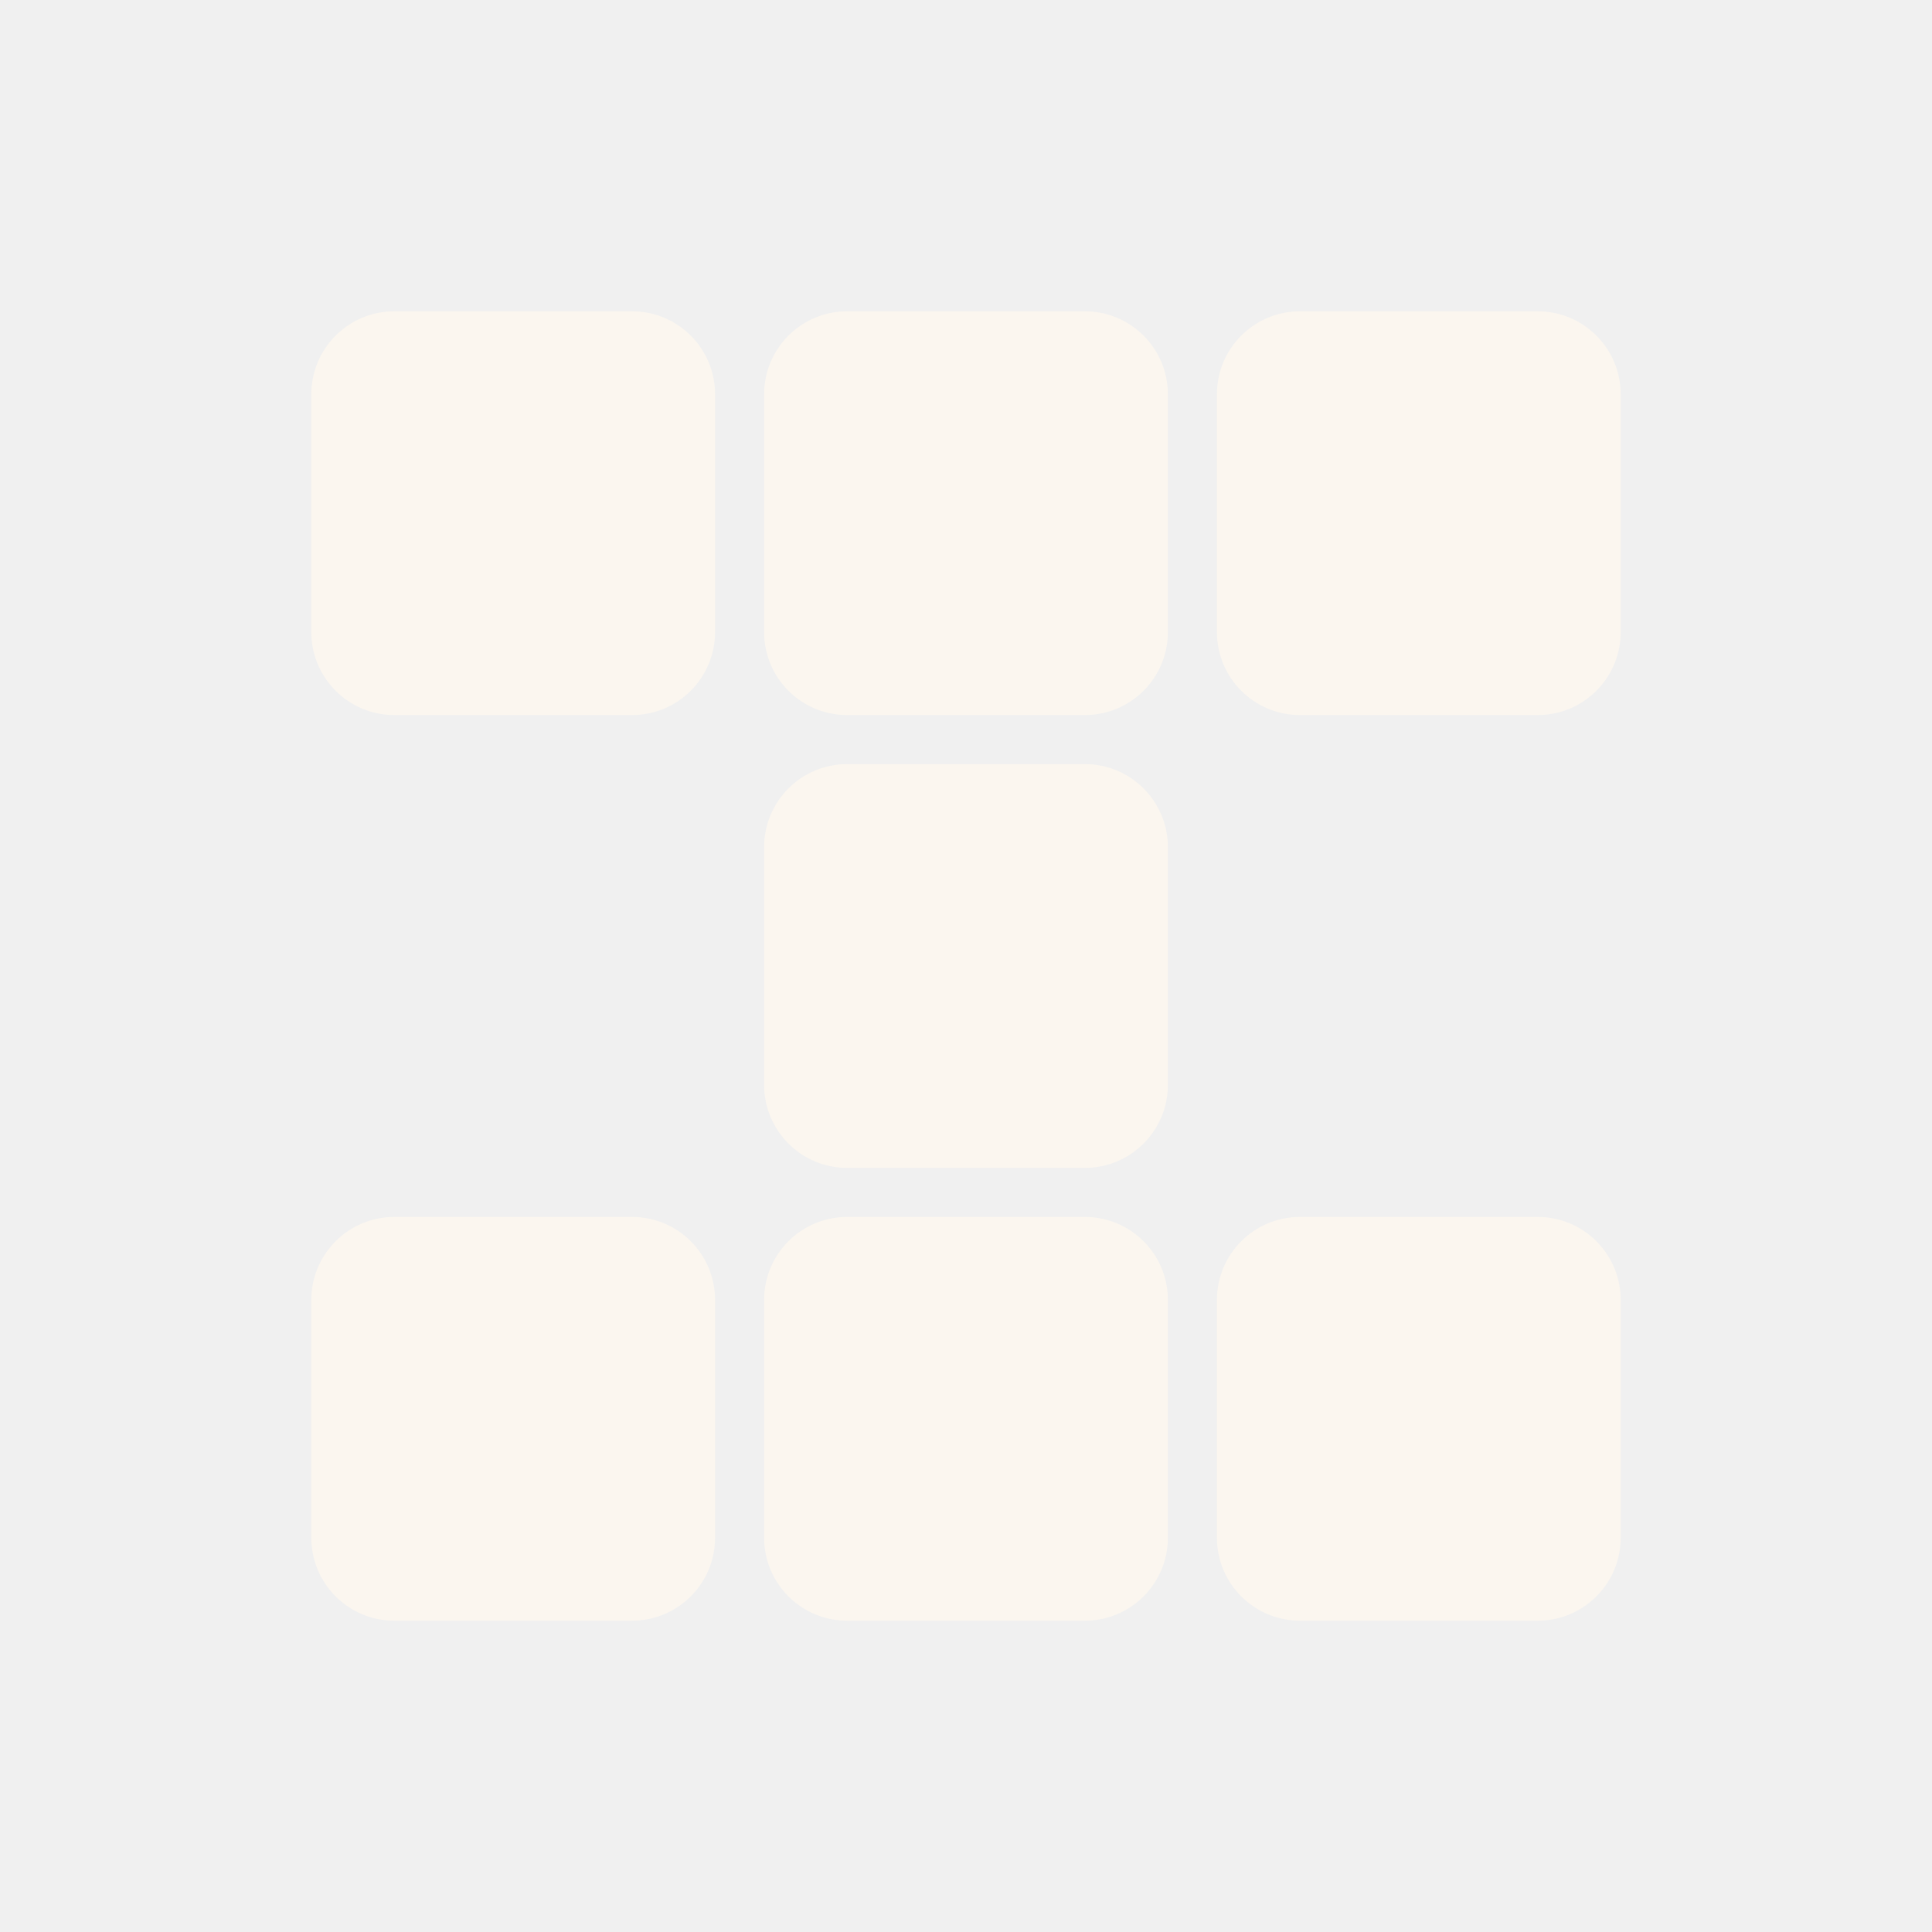
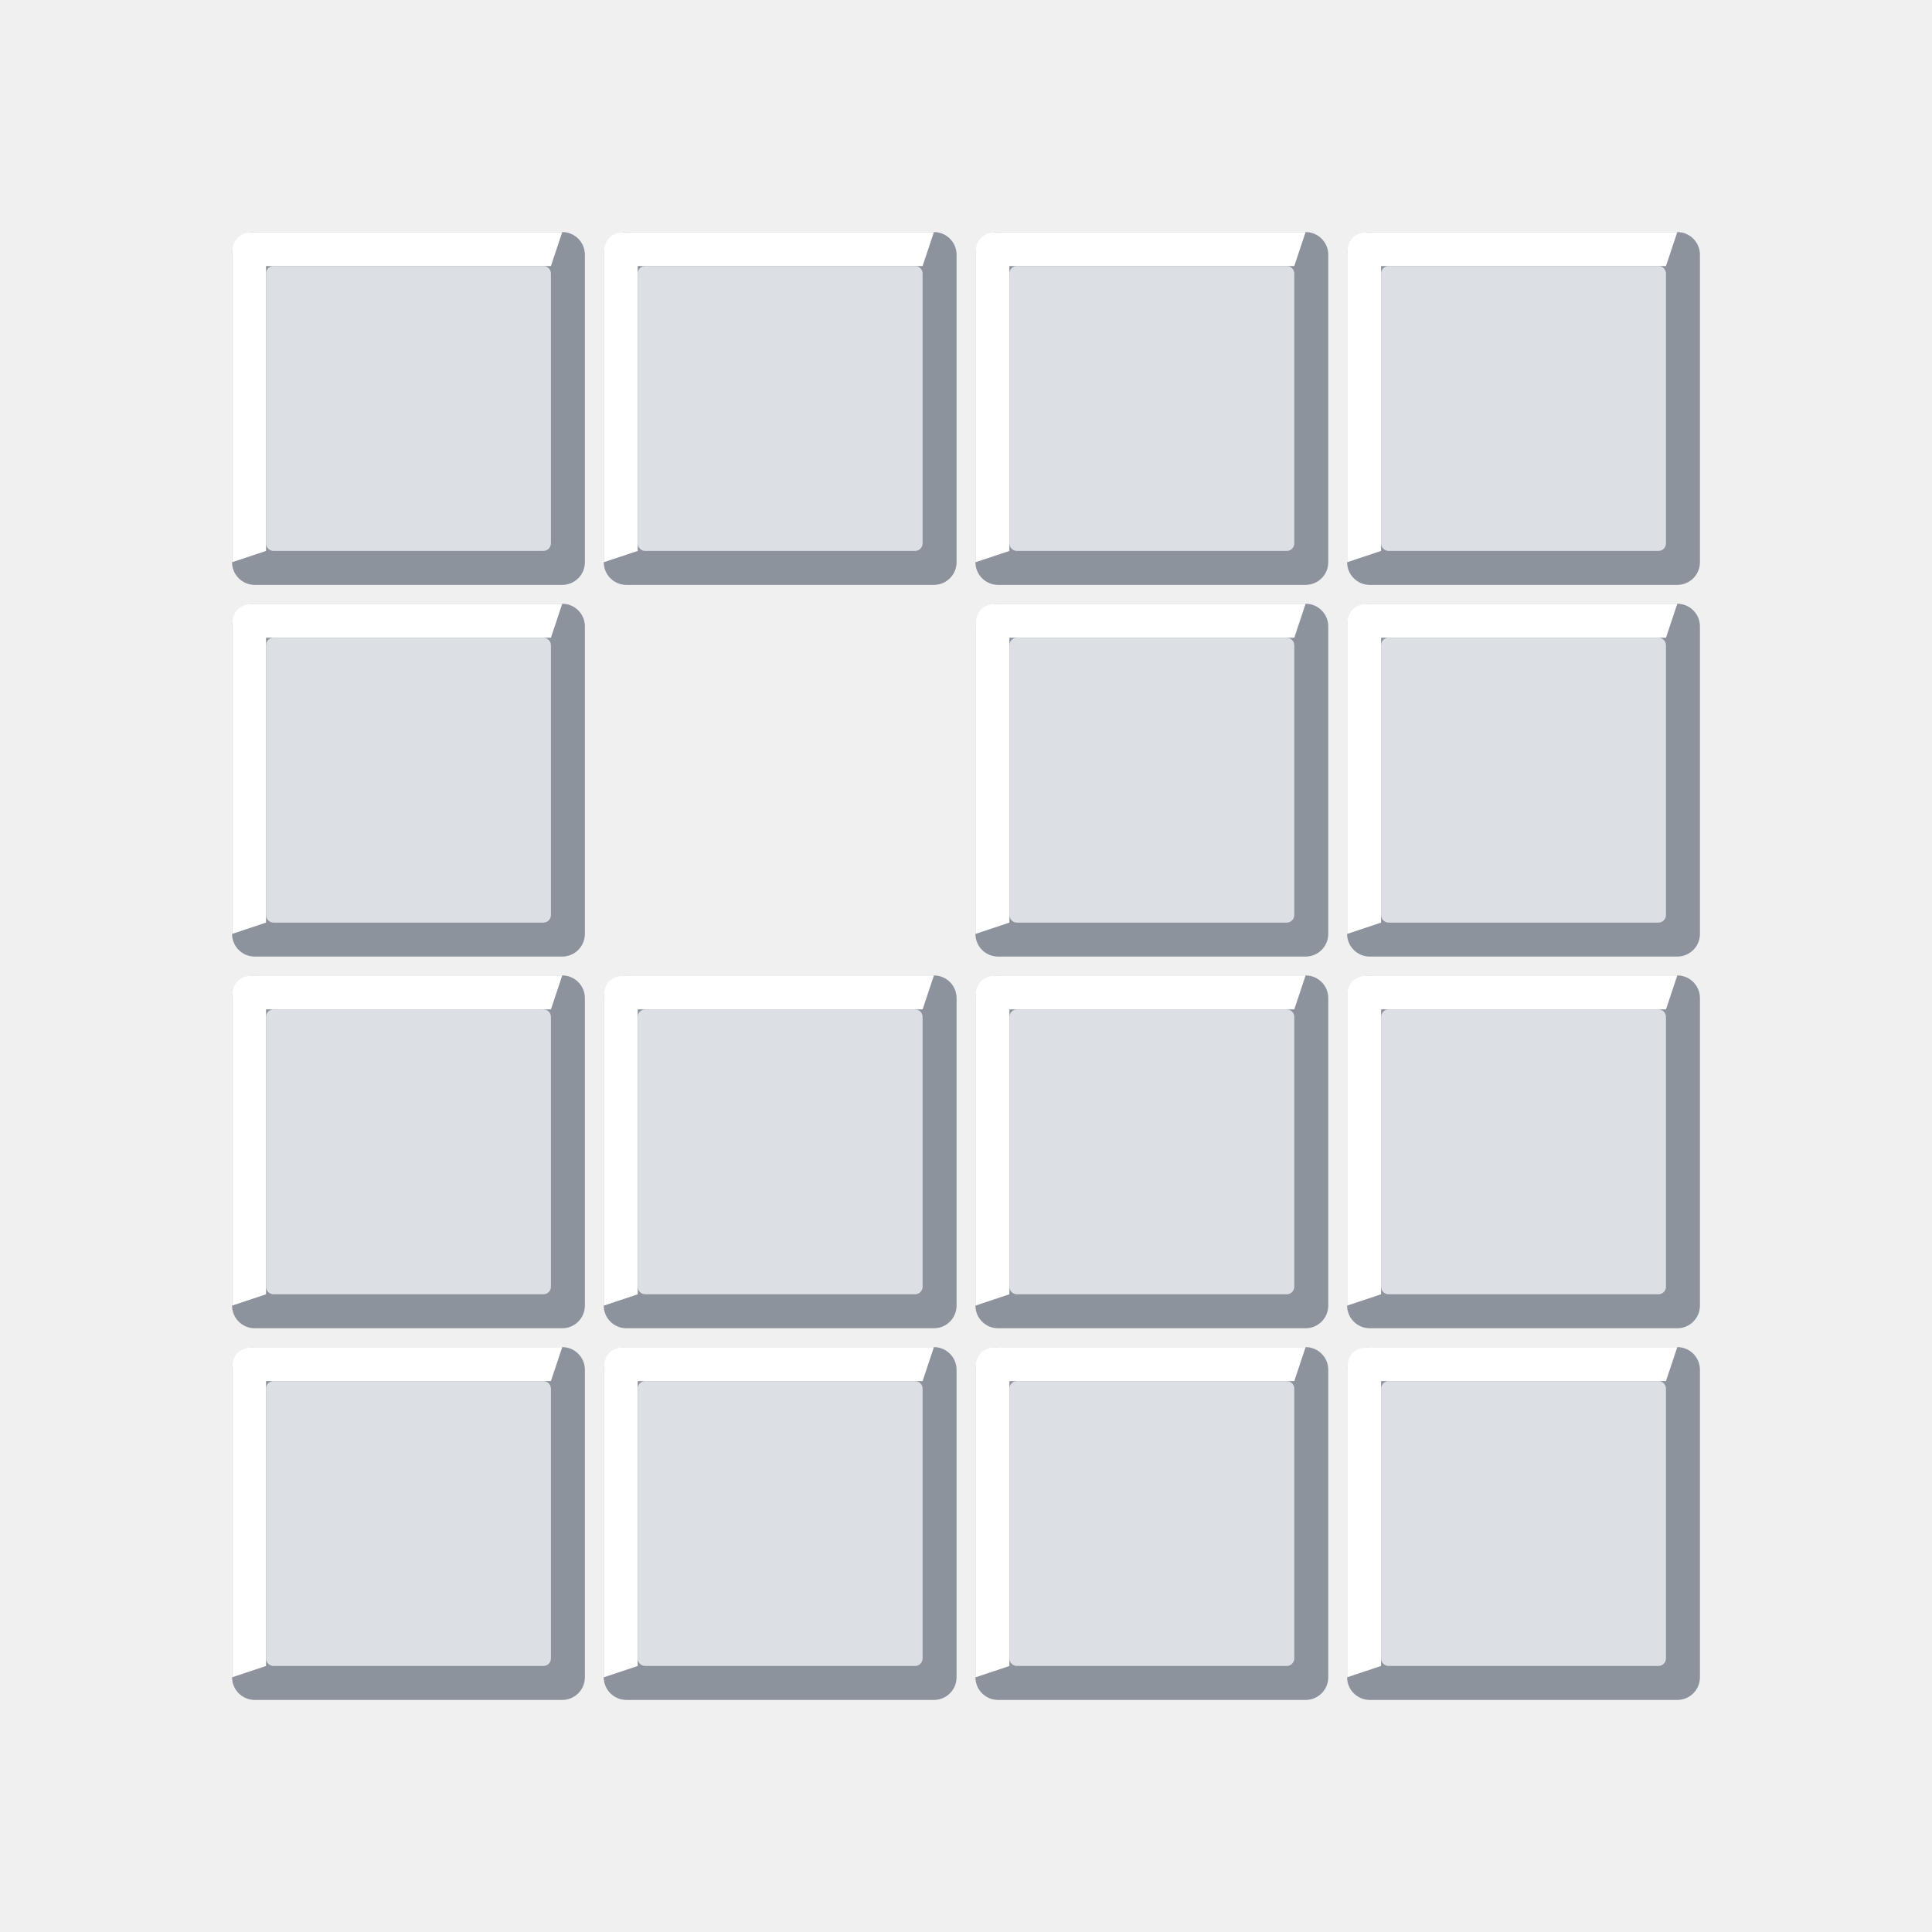
<svg xmlns="http://www.w3.org/2000/svg" width="1024" height="1024" viewBox="0 0 1024 1024">
-   <rect x="165" y="165" width="214" height="214" rx="44" fill="#FBF6EF" />
-   <rect x="405" y="165" width="214" height="214" rx="44" fill="#FBF6EF" />
-   <rect x="645" y="165" width="214" height="214" rx="44" fill="#FBF6EF" />
-   <rect x="405" y="405" width="214" height="214" rx="44" fill="#FBF6EF" />
-   <rect x="165" y="645" width="214" height="214" rx="44" fill="#FBF6EF" />
-   <rect x="405" y="645" width="214" height="214" rx="44" fill="#FBF6EF" />
-   <rect x="645" y="645" width="214" height="214" rx="44" fill="#FBF6EF" />
+   <rect x="123" y="123" width="187" height="187" rx="12" fill="#8C939D" />
+   <path d="M 135 123 H 298 L 292 141 H 141 V 292 L 123 298 V 135 Q 123 123 135 123 Z" fill="#FFFFFF" />
+   <rect x="141" y="141" width="151" height="151" rx="4" fill="#DCDFE4" />
+   <rect x="320" y="123" width="187" height="187" rx="12" fill="#8C939D" />
+   <path d="M 332 123 H 495 L 489 141 H 338 V 292 L 320 298 V 135 Q 320 123 332 123 Z" fill="#FFFFFF" />
+   <rect x="338" y="141" width="151" height="151" rx="4" fill="#DCDFE4" />
+   <rect x="517" y="123" width="187" height="187" rx="12" fill="#8C939D" />
+   <path d="M 529 123 H 692 L 686 141 H 535 V 292 L 517 298 V 135 Q 517 123 529 123 Z" fill="#FFFFFF" />
+   <rect x="535" y="141" width="151" height="151" rx="4" fill="#DCDFE4" />
+   <rect x="714" y="123" width="187" height="187" rx="12" fill="#8C939D" />
+   <path d="M 726 123 H 889 L 883 141 H 732 V 292 L 714 298 V 135 Q 714 123 726 123 Z" fill="#FFFFFF" />
+   <rect x="732" y="141" width="151" height="151" rx="4" fill="#DCDFE4" />
+   <rect x="123" y="320" width="187" height="187" rx="12" fill="#8C939D" />
+   <path d="M 135 320 H 298 L 292 338 H 141 V 489 L 123 495 V 332 Q 123 320 135 320 Z" fill="#FFFFFF" />
+   <rect x="141" y="338" width="151" height="151" rx="4" fill="#DCDFE4" />
+   <rect x="517" y="320" width="187" height="187" rx="12" fill="#8C939D" />
+   <path d="M 529 320 H 692 L 686 338 H 535 V 489 L 517 495 V 332 Q 517 320 529 320 Z" fill="#FFFFFF" />
+   <rect x="535" y="338" width="151" height="151" rx="4" fill="#DCDFE4" />
+   <rect x="714" y="320" width="187" height="187" rx="12" fill="#8C939D" />
+   <path d="M 726 320 H 889 L 883 338 H 732 V 489 L 714 495 V 332 Q 714 320 726 320 Z" fill="#FFFFFF" />
+   <rect x="732" y="338" width="151" height="151" rx="4" fill="#DCDFE4" />
+   <rect x="123" y="517" width="187" height="187" rx="12" fill="#8C939D" />
+   <path d="M 135 517 H 298 L 292 535 H 141 V 686 L 123 692 V 529 Q 123 517 135 517 Z" fill="#FFFFFF" />
+   <rect x="141" y="535" width="151" height="151" rx="4" fill="#DCDFE4" />
+   <rect x="320" y="517" width="187" height="187" rx="12" fill="#8C939D" />
+   <path d="M 332 517 H 495 L 489 535 H 338 V 686 L 320 692 V 529 Q 320 517 332 517 Z" fill="#FFFFFF" />
+   <rect x="338" y="535" width="151" height="151" rx="4" fill="#DCDFE4" />
+   <rect x="517" y="517" width="187" height="187" rx="12" fill="#8C939D" />
+   <path d="M 529 517 H 692 L 686 535 H 535 V 686 L 517 692 V 529 Q 517 517 529 517 Z" fill="#FFFFFF" />
+   <rect x="535" y="535" width="151" height="151" rx="4" fill="#DCDFE4" />
+   <rect x="714" y="517" width="187" height="187" rx="12" fill="#8C939D" />
+   <path d="M 726 517 H 889 L 883 535 H 732 V 686 L 714 692 V 529 Q 714 517 726 517 Z" fill="#FFFFFF" />
+   <rect x="732" y="535" width="151" height="151" rx="4" fill="#DCDFE4" />
+   <rect x="123" y="714" width="187" height="187" rx="12" fill="#8C939D" />
+   <path d="M 135 714 H 298 L 292 732 H 141 V 883 L 123 889 V 726 Q 123 714 135 714 Z" fill="#FFFFFF" />
+   <rect x="141" y="732" width="151" height="151" rx="4" fill="#DCDFE4" />
+   <rect x="320" y="714" width="187" height="187" rx="12" fill="#8C939D" />
+   <path d="M 332 714 H 495 L 489 732 H 338 V 883 L 320 889 V 726 Q 320 714 332 714 Z" fill="#FFFFFF" />
+   <rect x="338" y="732" width="151" height="151" rx="4" fill="#DCDFE4" />
+   <rect x="517" y="714" width="187" height="187" rx="12" fill="#8C939D" />
+   <path d="M 529 714 H 692 L 686 732 H 535 V 883 L 517 889 V 726 Q 517 714 529 714 Z" fill="#FFFFFF" />
+   <rect x="535" y="732" width="151" height="151" rx="4" fill="#DCDFE4" />
+   <rect x="714" y="714" width="187" height="187" rx="12" fill="#8C939D" />
+   <path d="M 726 714 H 889 L 883 732 H 732 V 883 L 714 889 V 726 Q 714 714 726 714 Z" fill="#FFFFFF" />
+   <rect x="732" y="732" width="151" height="151" rx="4" fill="#DCDFE4" />
</svg>
